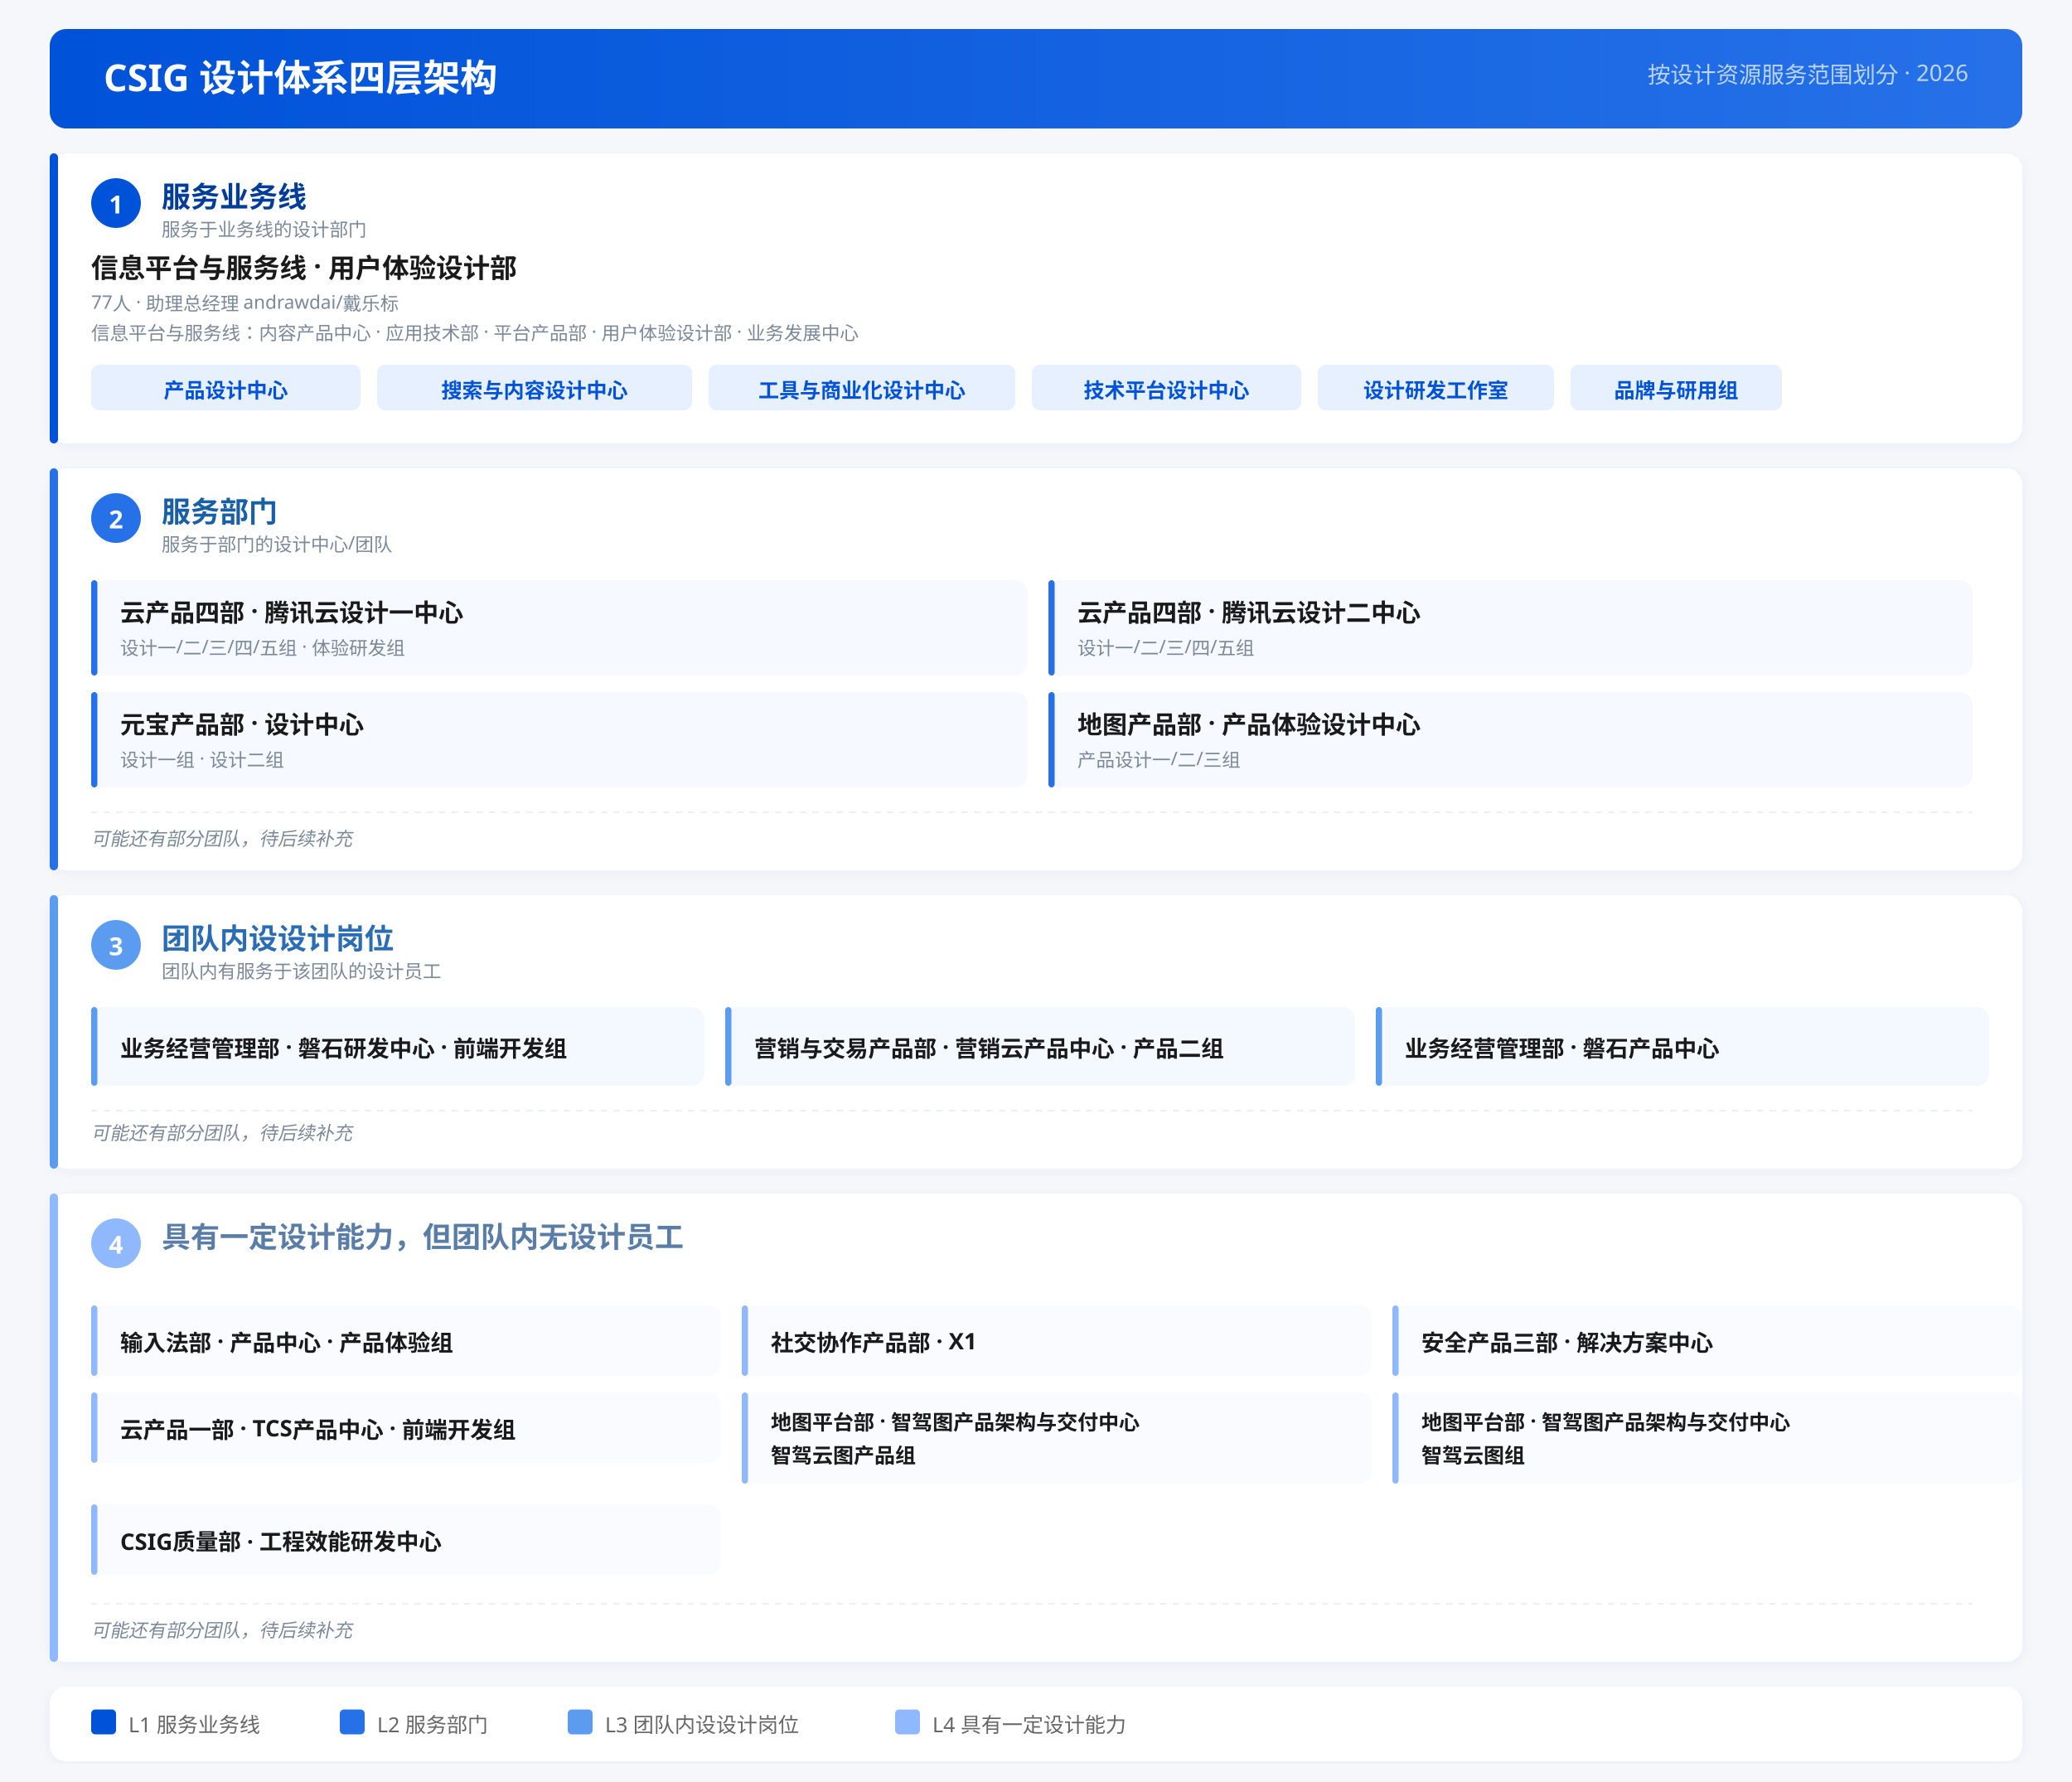
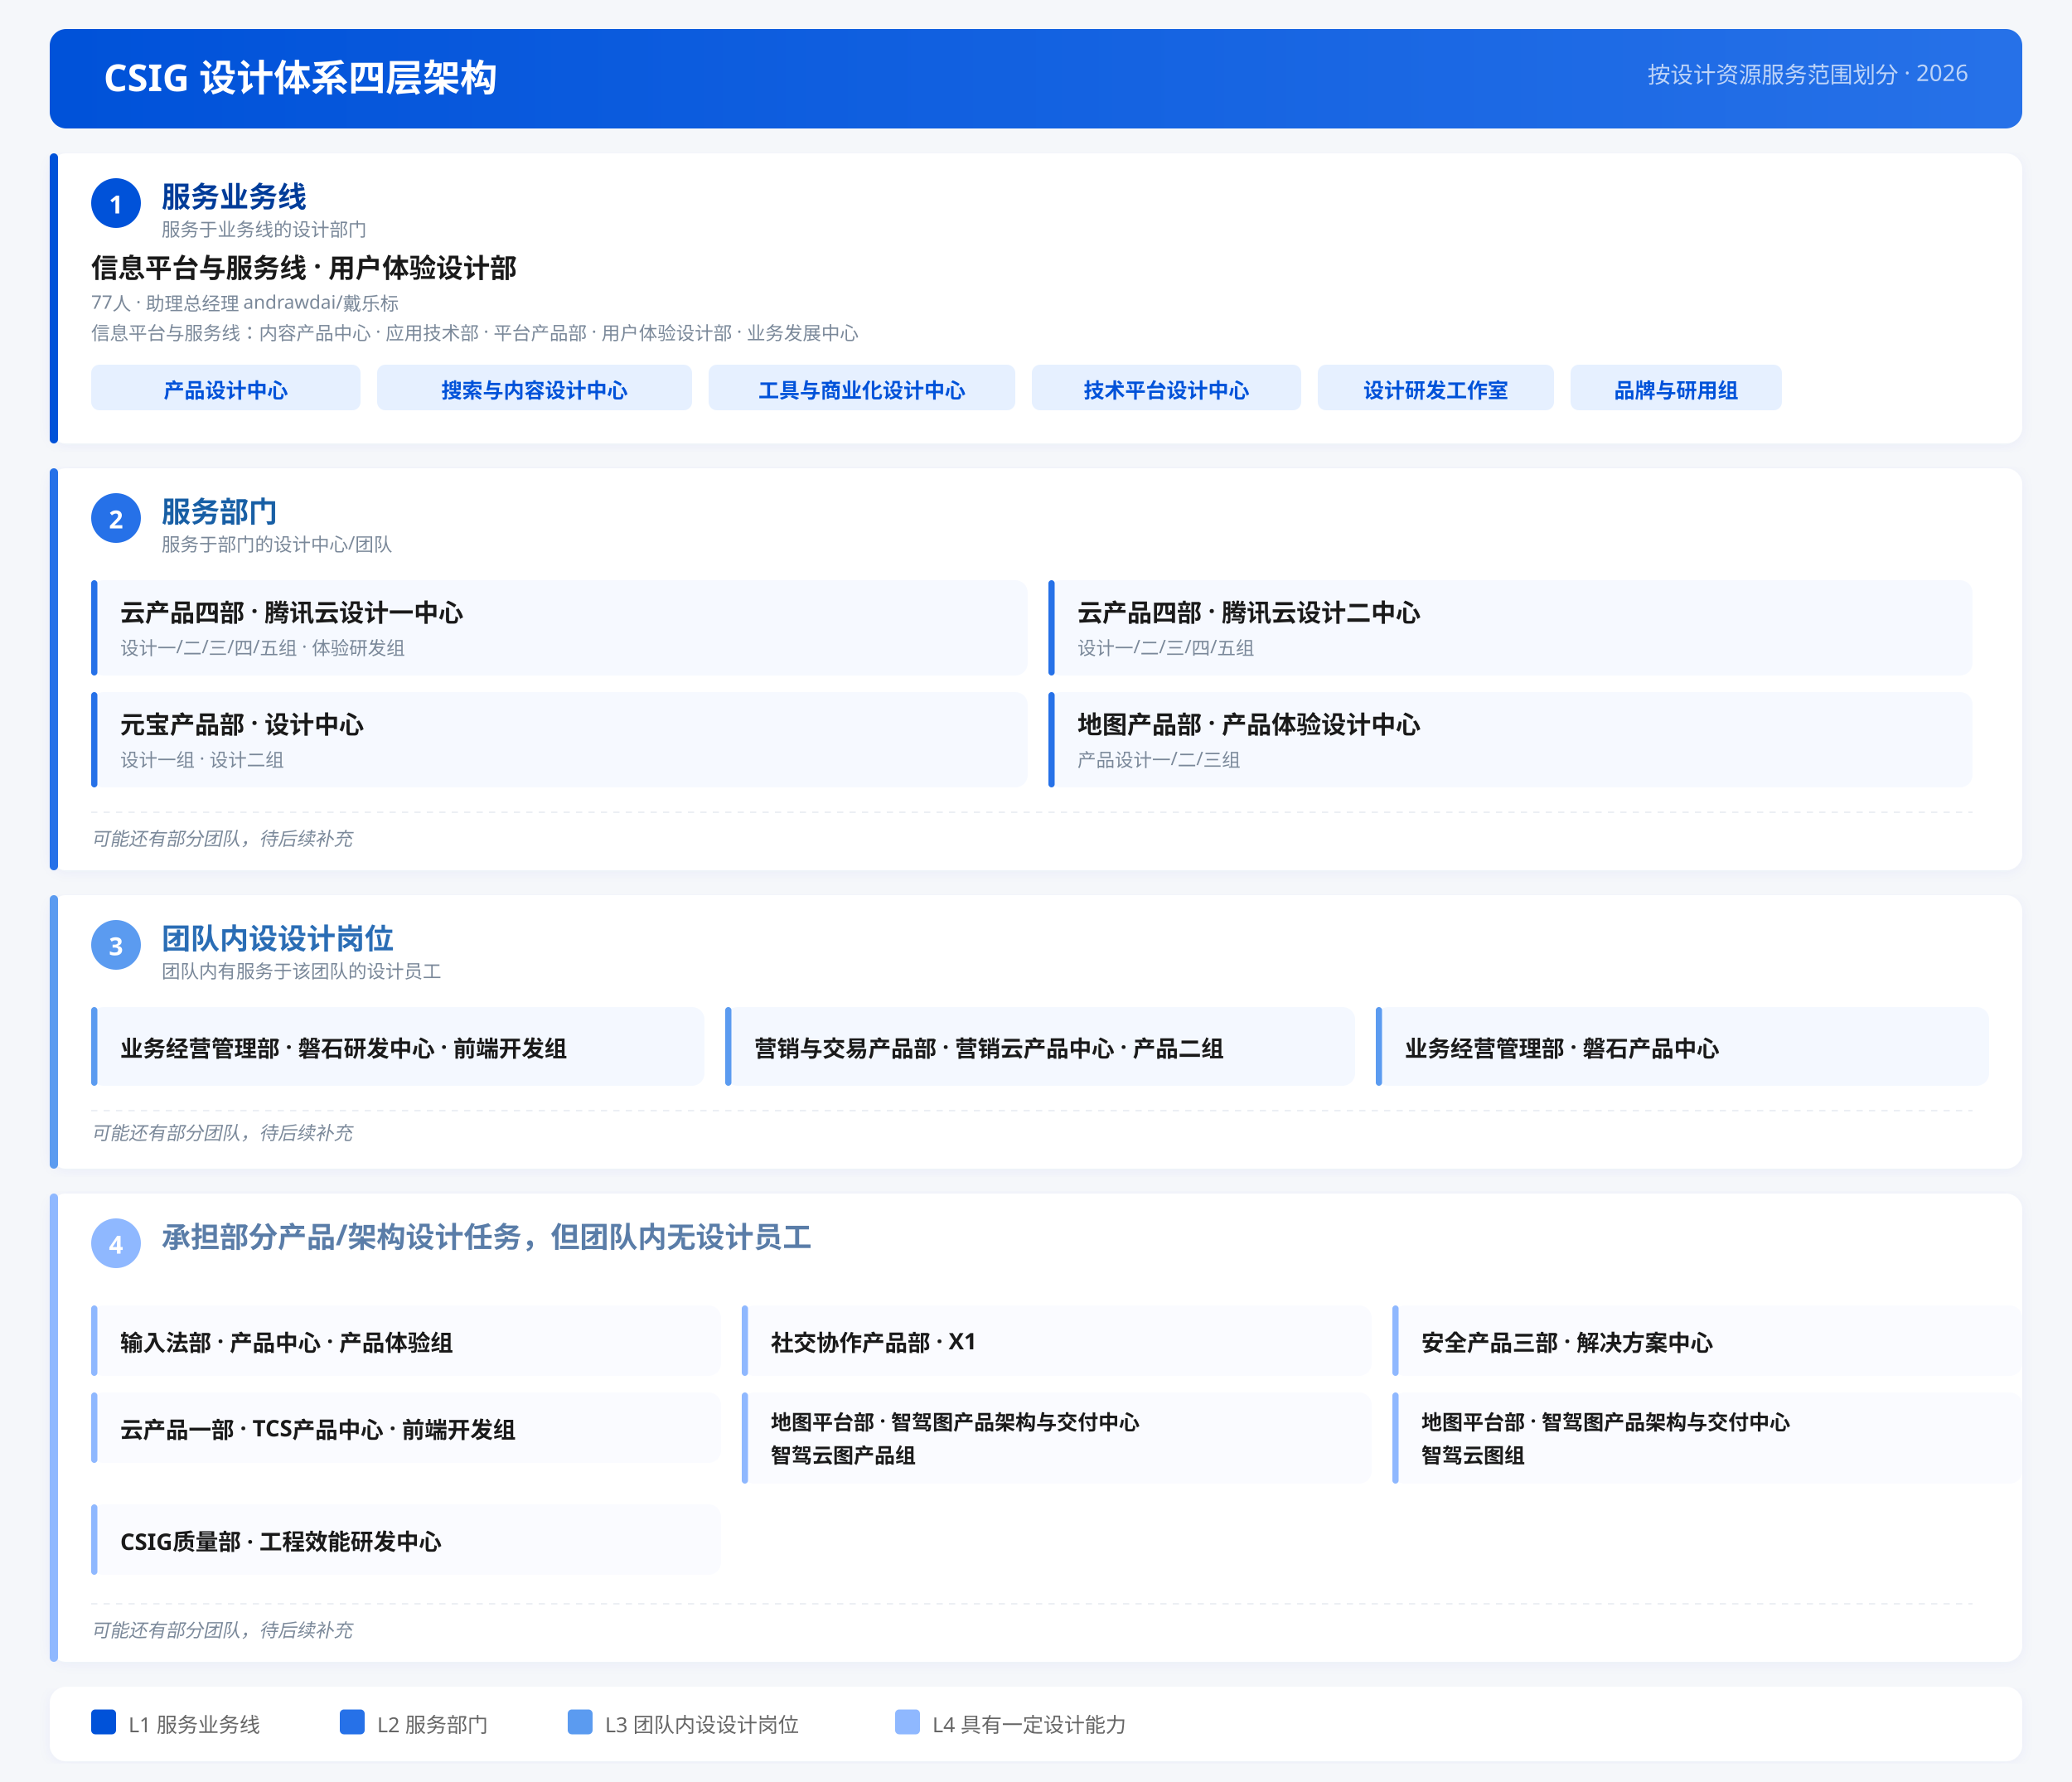
<svg xmlns="http://www.w3.org/2000/svg" viewBox="0 0 1000 860" width="1000" height="860">
  <defs>
    <style>
    text { font-family: 'TencentSans', '腾讯体', 'PingFang SC', 'Microsoft YaHei', sans-serif; }
  </style>
    <filter id="s" x="-2%" y="-1%" width="104%" height="104%">
      <feDropShadow dx="0" dy="1" stdDeviation="3" flood-color="#0052D9" flood-opacity="0.05" />
    </filter>
    <linearGradient id="hg" x1="0" y1="0" x2="1" y2="0">
      <stop offset="0%" stop-color="#0052D9" />
      <stop offset="100%" stop-color="#2671E8" />
    </linearGradient>
  </defs>
  <rect width="1000" height="860" fill="#F5F7FA" />
  <rect x="24" y="14" width="952" height="48" rx="8" fill="url(#hg)" />
  <text x="50" y="44" fill="white" font-size="18" font-weight="700">CSIG 设计体系四层架构</text>
  <text x="950" y="40" text-anchor="end" fill="white" font-size="11" opacity="0.7">按设计资源服务范围划分 · 2026</text>
  <rect x="24" y="74" width="952" height="140" rx="8" fill="white" filter="url(#s)" />
  <rect x="24" y="74" width="4" height="140" rx="2" fill="#0052D9" />
  <rect x="44" y="86" width="24" height="24" rx="12" fill="#0052D9" />
  <text x="56" y="103" text-anchor="middle" fill="white" font-size="12" font-weight="700">1</text>
  <text x="78" y="100" fill="#003C99" font-size="14" font-weight="700">服务业务线</text>
  <text x="78" y="114" fill="#7A8899" font-size="9">服务于业务线的设计部门</text>
  <text x="44" y="134" fill="#1A1A1A" font-size="13" font-weight="700">信息平台与服务线 · 用户体验设计部</text>
  <text x="44" y="149" fill="#7A8899" font-size="9">77人 · 助理总经理 andrawdai/戴乐标</text>
  <text x="44" y="164" fill="#7A8899" font-size="9">信息平台与服务线：内容产品中心 · 应用技术部 · 平台产品部 · 用户体验设计部 · 业务发展中心</text>
  <rect x="44" y="176" width="130" height="22" rx="4" fill="#E6F0FF" />
  <text x="109" y="192" text-anchor="middle" fill="#0052D9" font-size="10" font-weight="600">产品设计中心</text>
  <rect x="182" y="176" width="152" height="22" rx="4" fill="#E6F0FF" />
  <text x="258" y="192" text-anchor="middle" fill="#0052D9" font-size="10" font-weight="600">搜索与内容设计中心</text>
  <rect x="342" y="176" width="148" height="22" rx="4" fill="#E6F0FF" />
  <text x="416" y="192" text-anchor="middle" fill="#0052D9" font-size="10" font-weight="600">工具与商业化设计中心</text>
  <rect x="498" y="176" width="130" height="22" rx="4" fill="#E6F0FF" />
  <text x="563" y="192" text-anchor="middle" fill="#0052D9" font-size="10" font-weight="600">技术平台设计中心</text>
  <rect x="636" y="176" width="114" height="22" rx="4" fill="#E6F0FF" />
  <text x="693" y="192" text-anchor="middle" fill="#0052D9" font-size="10" font-weight="600">设计研发工作室</text>
  <rect x="758" y="176" width="102" height="22" rx="4" fill="#E6F0FF" />
  <text x="809" y="192" text-anchor="middle" fill="#0052D9" font-size="10" font-weight="600">品牌与研用组</text>
  <rect x="24" y="226" width="952" height="194" rx="8" fill="white" filter="url(#s)" />
  <rect x="24" y="226" width="4" height="194" rx="2" fill="#2671E8" />
  <rect x="44" y="238" width="24" height="24" rx="12" fill="#2671E8" />
  <text x="56" y="255" text-anchor="middle" fill="white" font-size="12" font-weight="700">2</text>
  <text x="78" y="252" fill="#185FA5" font-size="14" font-weight="700">服务部门</text>
  <text x="78" y="266" fill="#7A8899" font-size="9">服务于部门的设计中心/团队</text>
  <rect x="44" y="280" width="452" height="46" rx="6" fill="#F6F9FF" />
  <rect x="44" y="280" width="3" height="46" rx="1.5" fill="#2671E8" />
  <text x="58" y="300" fill="#1A1A1A" font-size="12" font-weight="700">云产品四部 · 腾讯云设计一中心</text>
  <text x="58" y="316" fill="#7A8899" font-size="9">设计一/二/三/四/五组 · 体验研发组</text>
  <rect x="506" y="280" width="446" height="46" rx="6" fill="#F6F9FF" />
  <rect x="506" y="280" width="3" height="46" rx="1.5" fill="#2671E8" />
  <text x="520" y="300" fill="#1A1A1A" font-size="12" font-weight="700">云产品四部 · 腾讯云设计二中心</text>
  <text x="520" y="316" fill="#7A8899" font-size="9">设计一/二/三/四/五组</text>
  <rect x="44" y="334" width="452" height="46" rx="6" fill="#F6F9FF" />
  <rect x="44" y="334" width="3" height="46" rx="1.5" fill="#2671E8" />
  <text x="58" y="354" fill="#1A1A1A" font-size="12" font-weight="700">元宝产品部 · 设计中心</text>
  <text x="58" y="370" fill="#7A8899" font-size="9">设计一组 · 设计二组</text>
  <rect x="506" y="334" width="446" height="46" rx="6" fill="#F6F9FF" />
  <rect x="506" y="334" width="3" height="46" rx="1.5" fill="#2671E8" />
  <text x="520" y="354" fill="#1A1A1A" font-size="12" font-weight="700">地图产品部 · 产品体验设计中心</text>
  <text x="520" y="370" fill="#7A8899" font-size="9">产品设计一/二/三组</text>
  <line x1="44" y1="392" x2="952" y2="392" stroke="#E0E6EE" stroke-width="0.5" stroke-dasharray="3,3" />
  <text x="44" y="408" fill="#7A8899" font-size="9" font-style="italic">可能还有部分团队，待后续补充</text>
  <rect x="24" y="432" width="952" height="132" rx="8" fill="white" filter="url(#s)" />
  <rect x="24" y="432" width="4" height="132" rx="2" fill="#5B9BF0" />
  <rect x="44" y="444" width="24" height="24" rx="12" fill="#5B9BF0" />
  <text x="56" y="461" text-anchor="middle" fill="white" font-size="12" font-weight="700">3</text>
  <text x="78" y="458" fill="#2A6DB5" font-size="14" font-weight="700">团队内设设计岗位</text>
  <text x="78" y="472" fill="#7A8899" font-size="9">团队内有服务于该团队的设计员工</text>
  <rect x="44" y="486" width="296" height="38" rx="6" fill="#F4F8FF" />
  <rect x="44" y="486" width="3" height="38" rx="1.5" fill="#5B9BF0" />
  <text x="58" y="510" fill="#1A1A1A" font-size="11" font-weight="700">业务经营管理部 · 磐石研发中心 · 前端开发组</text>
  <rect x="350" y="486" width="304" height="38" rx="6" fill="#F4F8FF" />
  <rect x="350" y="486" width="3" height="38" rx="1.5" fill="#5B9BF0" />
  <text x="364" y="510" fill="#1A1A1A" font-size="11" font-weight="700">营销与交易产品部 · 营销云产品中心 · 产品二组</text>
  <rect x="664" y="486" width="296" height="38" rx="6" fill="#F4F8FF" />
  <rect x="664" y="486" width="3" height="38" rx="1.5" fill="#5B9BF0" />
  <text x="678" y="510" fill="#1A1A1A" font-size="11" font-weight="700">业务经营管理部 · 磐石产品中心</text>
  <line x1="44" y1="536" x2="952" y2="536" stroke="#E0E6EE" stroke-width="0.5" stroke-dasharray="3,3" />
  <text x="44" y="550" fill="#7A8899" font-size="9" font-style="italic">可能还有部分团队，待后续补充</text>
  <rect x="24" y="576" width="952" height="226" rx="8" fill="white" filter="url(#s)" />
  <rect x="24" y="576" width="4" height="226" rx="2" fill="#8FB8FF" />
  <rect x="44" y="588" width="24" height="24" rx="12" fill="#8FB8FF" />
  <text x="56" y="605" text-anchor="middle" fill="white" font-size="12" font-weight="700">4</text>
-   <text x="78" y="602" fill="#5A7DA8" font-size="14" font-weight="700">具有一定设计能力，但团队内无设计员工</text>
+   <text x="78" y="602" fill="#5A7DA8" font-size="14" font-weight="700">承担部分产品/架构设计任务，但团队内无设计员工</text>
  <rect x="44" y="630" width="304" height="34" rx="6" fill="#FAFBFF" />
  <rect x="44" y="630" width="3" height="34" rx="1.5" fill="#8FB8FF" />
  <text x="58" y="652" fill="#1A1A1A" font-size="11" font-weight="700">输入法部 · 产品中心 · 产品体验组</text>
  <rect x="358" y="630" width="304" height="34" rx="6" fill="#FAFBFF" />
  <rect x="358" y="630" width="3" height="34" rx="1.5" fill="#8FB8FF" />
  <text x="372" y="652" fill="#1A1A1A" font-size="11" font-weight="700">社交协作产品部 · X1</text>
  <rect x="672" y="630" width="304" height="34" rx="6" fill="#FAFBFF" />
  <rect x="672" y="630" width="3" height="34" rx="1.5" fill="#8FB8FF" />
  <text x="686" y="652" fill="#1A1A1A" font-size="11" font-weight="700">安全产品三部 · 解决方案中心</text>
  <rect x="44" y="672" width="304" height="34" rx="6" fill="#FAFBFF" />
  <rect x="44" y="672" width="3" height="34" rx="1.5" fill="#8FB8FF" />
  <text x="58" y="694" fill="#1A1A1A" font-size="11" font-weight="700">云产品一部 · TCS产品中心 · 前端开发组</text>
  <rect x="358" y="672" width="304" height="44" rx="6" fill="#FAFBFF" />
  <rect x="358" y="672" width="3" height="44" rx="1.5" fill="#8FB8FF" />
  <text x="372" y="690" fill="#1A1A1A" font-size="10" font-weight="700">地图平台部 · 智驾图产品架构与交付中心</text>
  <text x="372" y="706" fill="#1A1A1A" font-size="10" font-weight="700">智驾云图产品组</text>
  <rect x="672" y="672" width="304" height="44" rx="6" fill="#FAFBFF" />
  <rect x="672" y="672" width="3" height="44" rx="1.5" fill="#8FB8FF" />
  <text x="686" y="690" fill="#1A1A1A" font-size="10" font-weight="700">地图平台部 · 智驾图产品架构与交付中心</text>
  <text x="686" y="706" fill="#1A1A1A" font-size="10" font-weight="700">智驾云图组</text>
  <rect x="44" y="726" width="304" height="34" rx="6" fill="#FAFBFF" />
  <rect x="44" y="726" width="3" height="34" rx="1.5" fill="#8FB8FF" />
  <text x="58" y="748" fill="#1A1A1A" font-size="11" font-weight="700">CSIG质量部 · 工程效能研发中心</text>
  <line x1="44" y1="774" x2="952" y2="774" stroke="#E0E6EE" stroke-width="0.5" stroke-dasharray="3,3" />
  <text x="44" y="790" fill="#7A8899" font-size="9" font-style="italic">可能还有部分团队，待后续补充</text>
  <rect x="24" y="814" width="952" height="36" rx="8" fill="white" filter="url(#s)" />
  <rect x="44" y="825" width="12" height="12" rx="2" fill="#0052D9" />
  <text x="62" y="836" fill="#666" font-size="10">L1 服务业务线</text>
  <rect x="164" y="825" width="12" height="12" rx="2" fill="#2671E8" />
  <text x="182" y="836" fill="#666" font-size="10">L2 服务部门</text>
  <rect x="274" y="825" width="12" height="12" rx="2" fill="#5B9BF0" />
  <text x="292" y="836" fill="#666" font-size="10">L3 团队内设设计岗位</text>
  <rect x="432" y="825" width="12" height="12" rx="2" fill="#8FB8FF" />
  <text x="450" y="836" fill="#666" font-size="10">L4 具有一定设计能力</text>
</svg>
